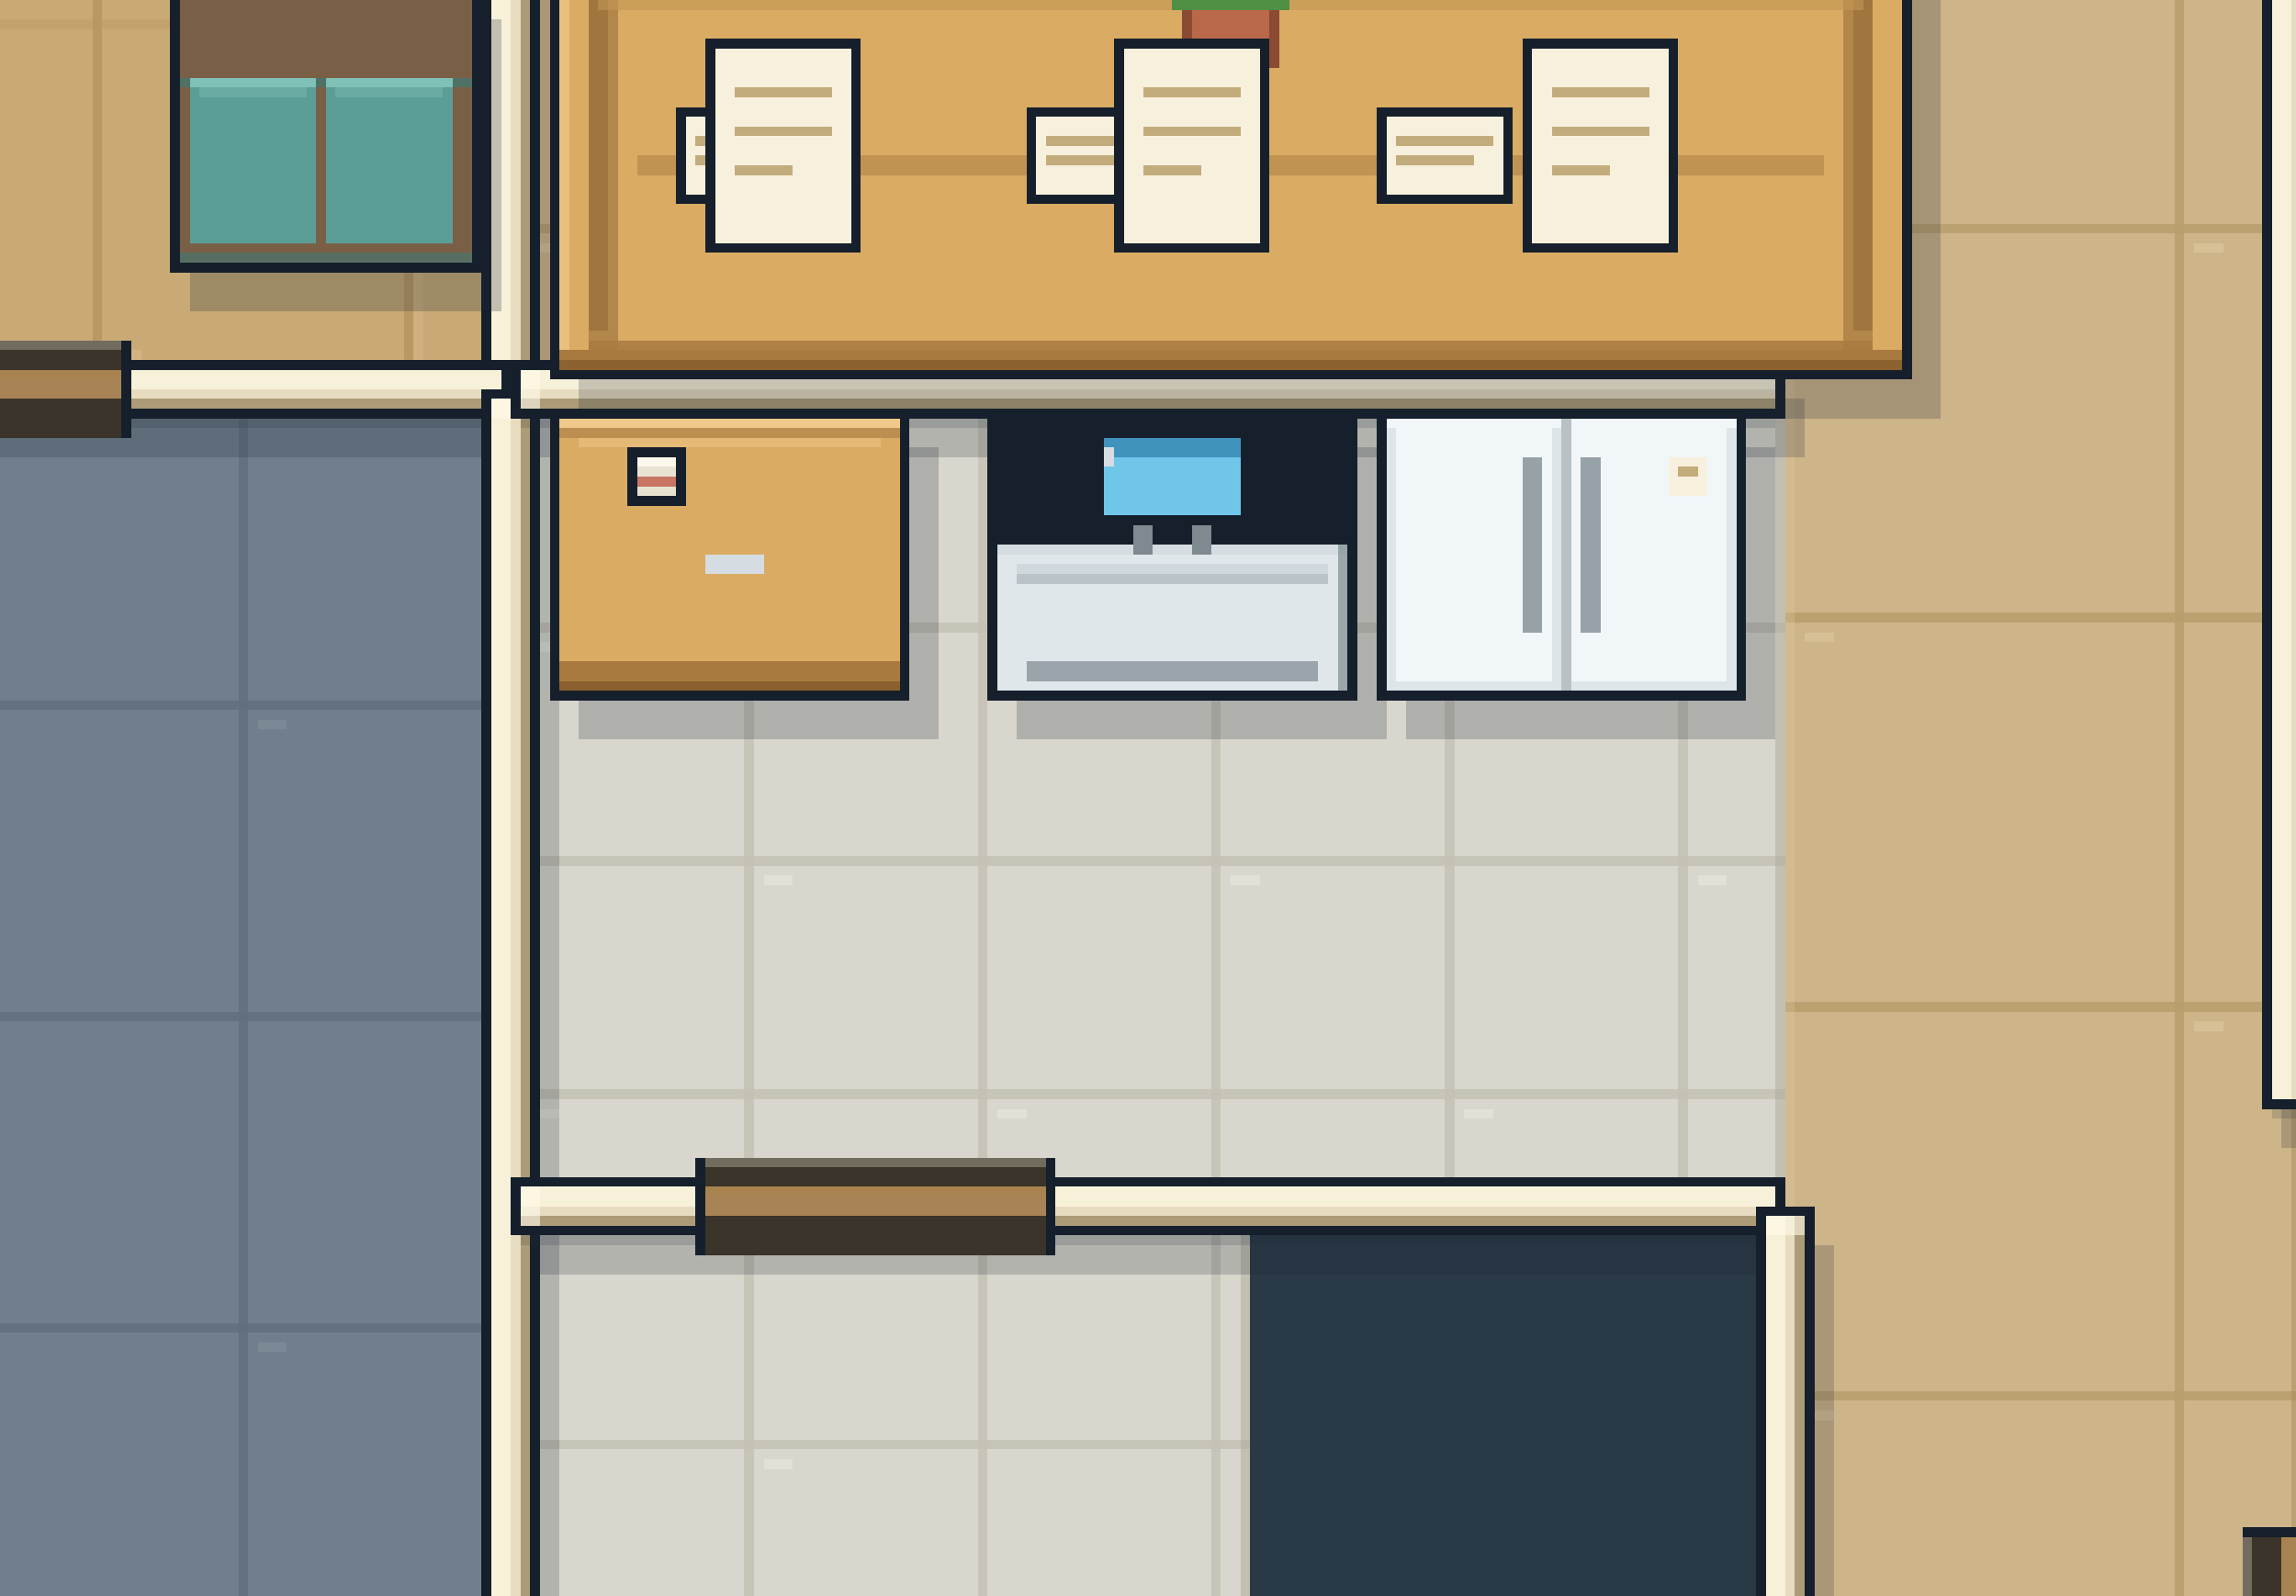
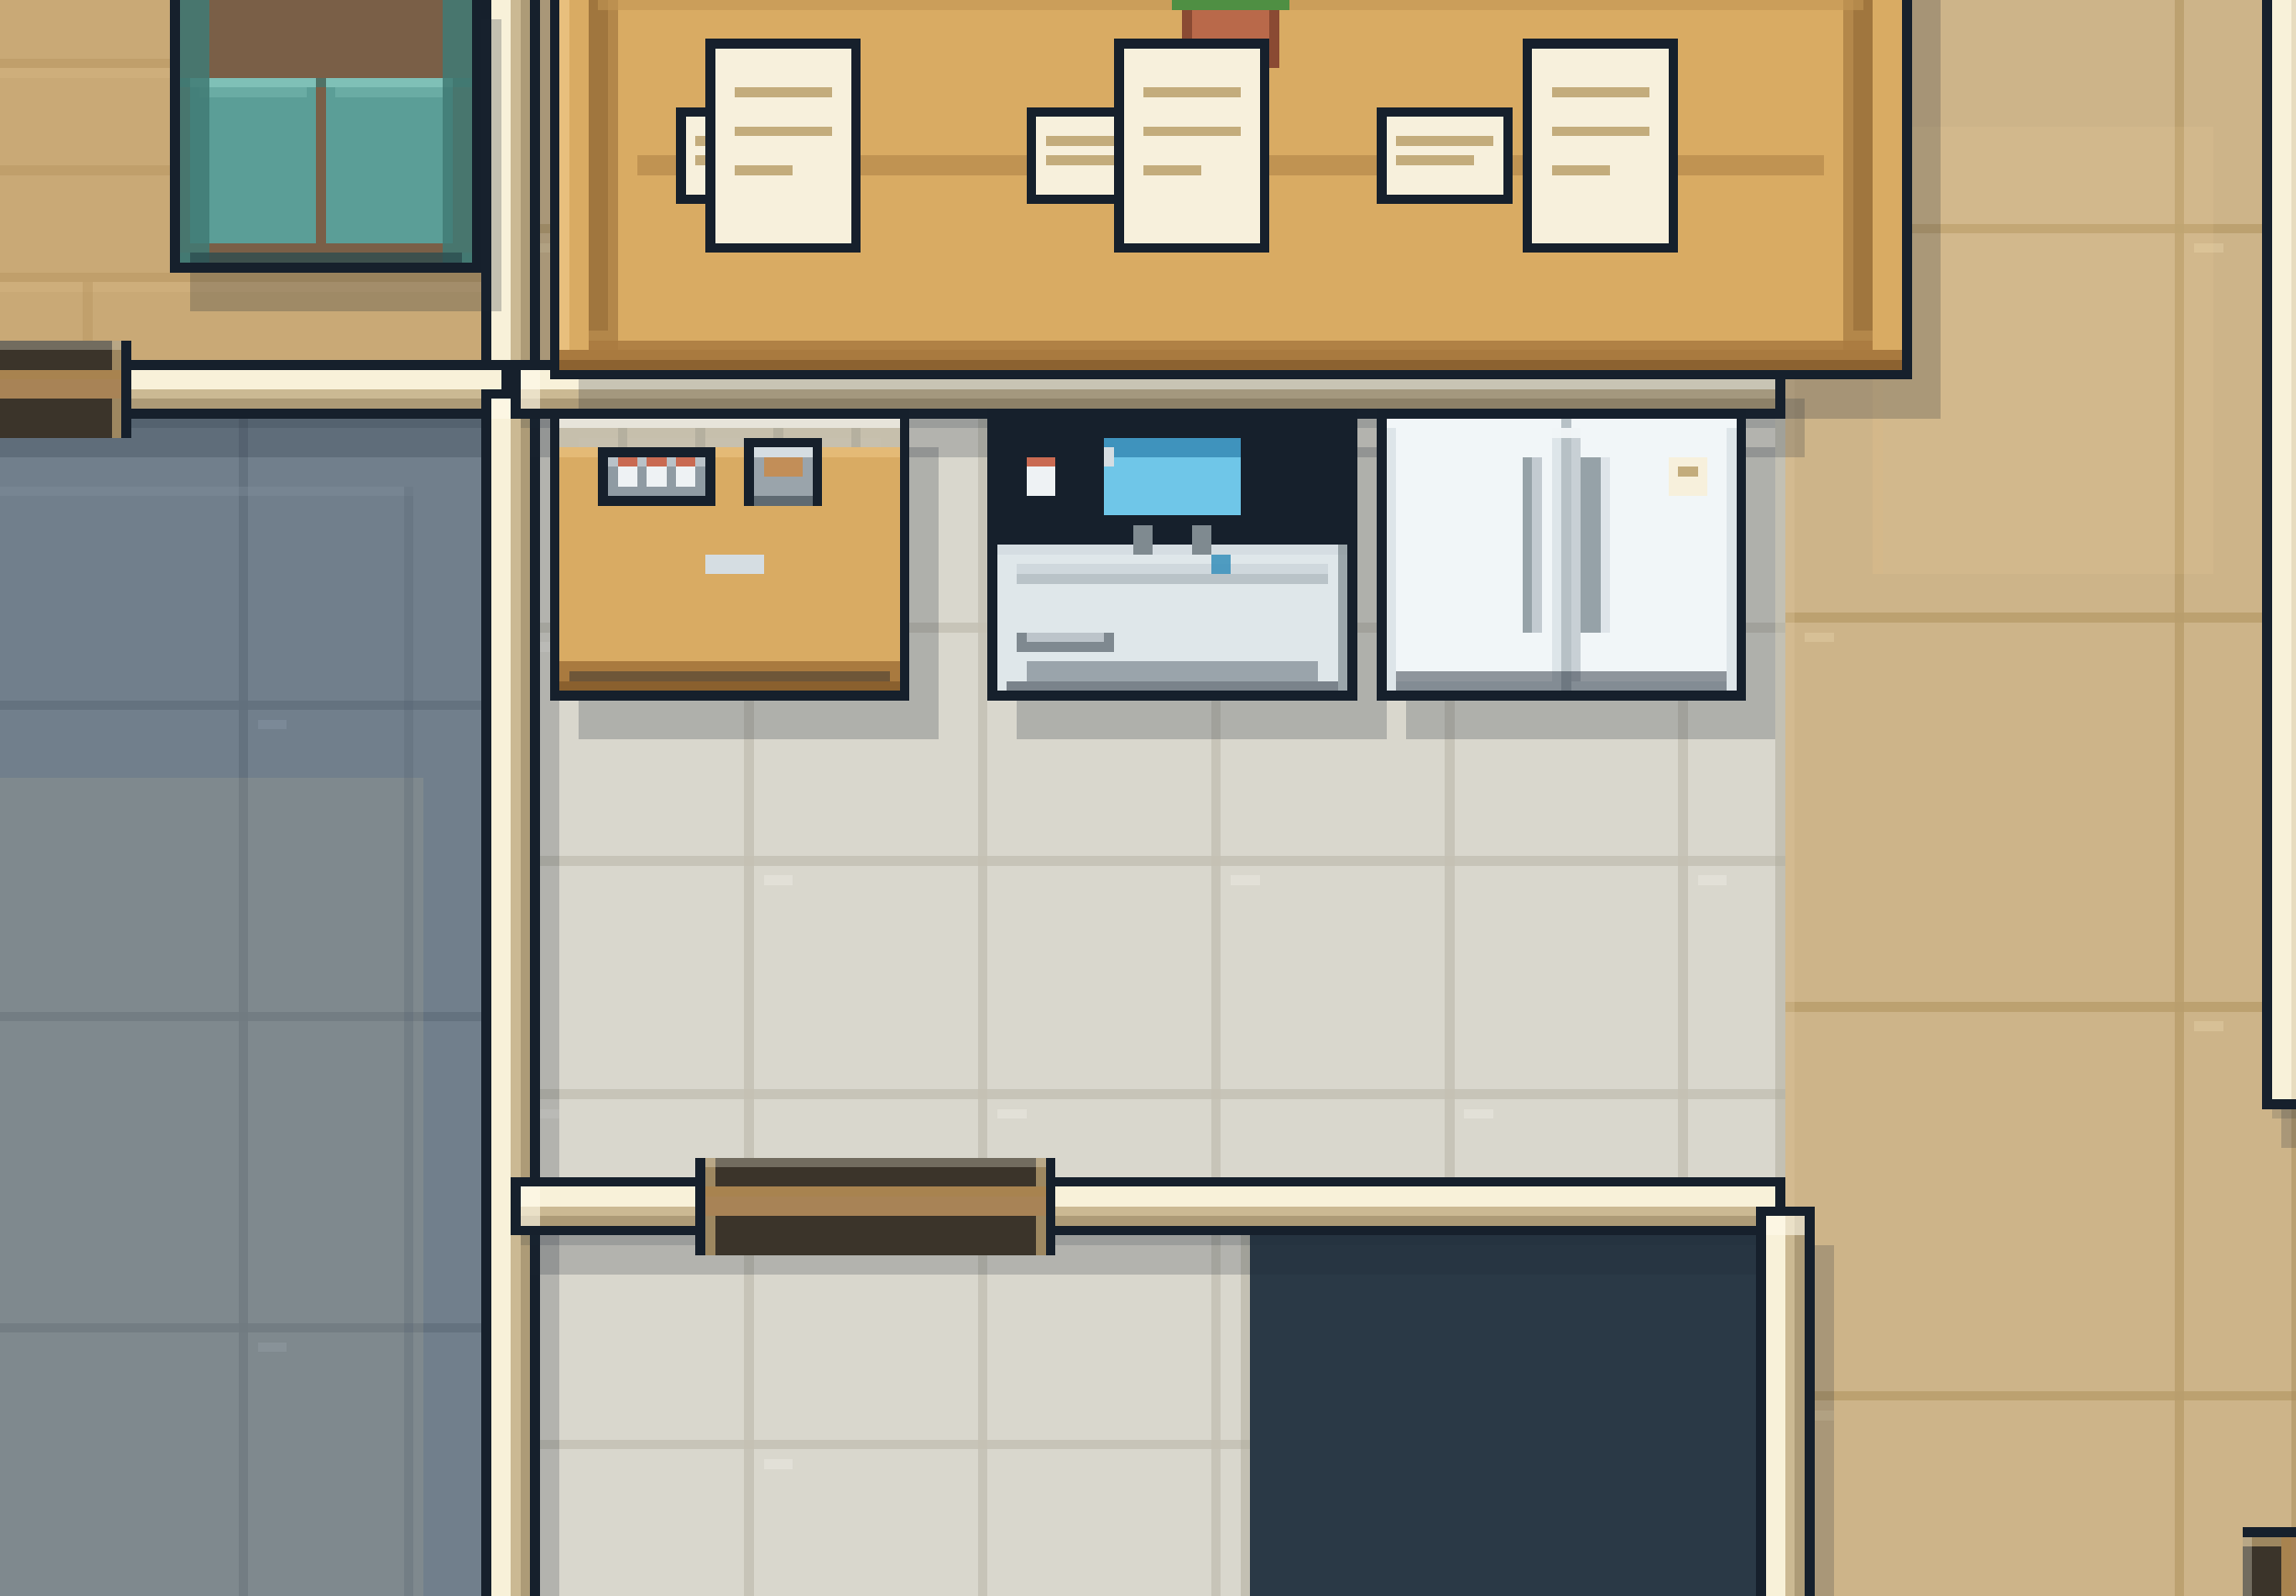
<svg xmlns="http://www.w3.org/2000/svg" width="472" height="328" viewBox="0 0 472 328" shape-rendering="crispEdges" font-family="ui-monospace, SFMono-Regular, Menlo, Consolas, monospace">
  <rect x="-923" y="-702" width="3840" height="1920" fill="#2a3946" />
  <rect x="-655" y="80" width="760" height="1098" fill="#717f8c" />
  <rect x="49" y="80" width="2" height="1098" fill="#61707c" opacity="0.85" />
  <rect x="-655" y="144" width="760" height="2" fill="#61707c" opacity="0.85" />
  <rect x="-655" y="208" width="760" height="2" fill="#61707c" opacity="0.85" />
  <rect x="-655" y="272" width="760" height="2" fill="#61707c" opacity="0.85" />
  <rect x="53" y="148" width="6" height="2" fill="#8694a1" opacity="0.5" />
  <rect x="53" y="276" width="6" height="2" fill="#8694a1" opacity="0.5" />
  <rect x="-655" y="80" width="760" height="2" fill="#8694a1" opacity="0.4" />
  <rect x="103" y="80" width="2" height="1098" fill="#54626e" opacity="0.5" />
+   <rect x="-637" y="160" width="724" height="176" fill="#ffdca0" opacity="0.1" />
+   <rect x="-635" y="100" width="720" height="2" fill="#8694a1" opacity="0.3" />
+   <rect x="83" y="100" width="2" height="1058" fill="#54626e" opacity="0.28" />
  <rect x="-237" y="-252" width="342" height="332" fill="#c9a976" />
-   <rect x="19" y="-252" width="2" height="332" fill="#b7955f" opacity="0.85" />
-   <rect x="83" y="-252" width="2" height="332" fill="#b7955f" opacity="0.85" />
-   <rect x="85" y="-252" width="2" height="332" fill="#dcbe8b" opacity="0.35" />
-   <rect x="-237" y="4" width="342" height="2" fill="#b7955f" opacity="0.35" />
-   <rect x="23" y="72" width="6" height="2" fill="#dcbe8b" opacity="0.5" />
-   <rect x="87" y="8" width="6" height="2" fill="#dcbe8b" opacity="0.5" />
+   <rect x="-237" y="12" width="342" height="2" fill="#b7955f" opacity="0.5" />
+   <rect x="-237" y="14" width="342" height="2" fill="#dcbe8b" opacity="0.26" />
+   <rect x="55" y="14" width="2" height="20" fill="#b7955f" opacity="0.45" />
+   <rect x="-237" y="34" width="342" height="2" fill="#b7955f" opacity="0.5" />
+   <rect x="-237" y="56" width="342" height="2" fill="#b7955f" opacity="0.5" />
+   <rect x="-237" y="58" width="342" height="2" fill="#dcbe8b" opacity="0.26" />
+   <rect x="17" y="58" width="2" height="20" fill="#b7955f" opacity="0.45" />
+   <rect x="41" y="74" width="12" height="2" fill="#a8864f" opacity="0.34" />
  <rect x="-237" y="78" width="342" height="2" fill="#a8864f" opacity="0.5" />
  <rect x="103" y="-252" width="2" height="332" fill="#a8864f" opacity="0.5" />
  <rect x="367" y="-114" width="106" height="580" fill="#cdb489" />
  <rect x="447" y="-114" width="2" height="580" fill="#b99e6c" opacity="0.85" />
  <rect x="367" y="46" width="106" height="2" fill="#b99e6c" opacity="0.85" />
  <rect x="367" y="126" width="106" height="2" fill="#b99e6c" opacity="0.85" />
  <rect x="367" y="206" width="106" height="2" fill="#b99e6c" opacity="0.85" />
  <rect x="367" y="286" width="106" height="2" fill="#b99e6c" opacity="0.85" />
  <rect x="371" y="130" width="6" height="2" fill="#e2cba3" opacity="0.5" />
  <rect x="371" y="290" width="6" height="2" fill="#e2cba3" opacity="0.5" />
  <rect x="451" y="50" width="6" height="2" fill="#e2cba3" opacity="0.5" />
  <rect x="451" y="210" width="6" height="2" fill="#e2cba3" opacity="0.5" />
  <rect x="367" y="-114" width="2" height="580" fill="#e2cba3" opacity="0.25" />
  <rect x="471" y="-114" width="2" height="580" fill="#a88c5b" opacity="0.5" />
+   <rect x="385" y="26" width="70" height="92" fill="#ffdca0" opacity="0.1" />
+   <rect x="385" y="26" width="2" height="92" fill="#e6b877" opacity="0.12" />
  <rect x="105" y="-114" width="262" height="194" fill="#cdb489" />
  <rect x="185" y="-114" width="2" height="194" fill="#b99e6c" opacity="0.85" />
  <rect x="265" y="-114" width="2" height="194" fill="#b99e6c" opacity="0.85" />
  <rect x="345" y="-114" width="2" height="194" fill="#b99e6c" opacity="0.85" />
  <rect x="105" y="46" width="262" height="2" fill="#b99e6c" opacity="0.85" />
  <rect x="109" y="50" width="6" height="2" fill="#e2cba3" opacity="0.5" />
  <rect x="269" y="50" width="6" height="2" fill="#e2cba3" opacity="0.5" />
  <rect x="105" y="-114" width="2" height="194" fill="#e2cba3" opacity="0.25" />
  <rect x="105" y="78" width="262" height="2" fill="#a88c5b" opacity="0.5" />
  <rect x="365" y="-114" width="2" height="194" fill="#a88c5b" opacity="0.5" />
+   <rect x="185" y="-96" width="72" height="158" fill="#ffdca0" opacity="0.1" />
  <rect x="105" y="80" width="262" height="168" fill="#d9d7cd" />
  <rect x="153" y="80" width="2" height="168" fill="#c4c1b4" opacity="0.85" />
  <rect x="201" y="80" width="2" height="168" fill="#c4c1b4" opacity="0.85" />
  <rect x="249" y="80" width="2" height="168" fill="#c4c1b4" opacity="0.85" />
  <rect x="297" y="80" width="2" height="168" fill="#c4c1b4" opacity="0.85" />
  <rect x="345" y="80" width="2" height="168" fill="#c4c1b4" opacity="0.85" />
  <rect x="105" y="128" width="262" height="2" fill="#c4c1b4" opacity="0.85" />
  <rect x="105" y="176" width="262" height="2" fill="#c4c1b4" opacity="0.85" />
  <rect x="105" y="224" width="262" height="2" fill="#c4c1b4" opacity="0.85" />
  <rect x="109" y="132" width="6" height="2" fill="#eceae2" opacity="0.5" />
  <rect x="109" y="228" width="6" height="2" fill="#eceae2" opacity="0.5" />
  <rect x="157" y="84" width="6" height="2" fill="#eceae2" opacity="0.5" />
  <rect x="157" y="180" width="6" height="2" fill="#eceae2" opacity="0.5" />
  <rect x="205" y="132" width="6" height="2" fill="#eceae2" opacity="0.5" />
  <rect x="205" y="228" width="6" height="2" fill="#eceae2" opacity="0.5" />
  <rect x="253" y="84" width="6" height="2" fill="#eceae2" opacity="0.5" />
  <rect x="253" y="180" width="6" height="2" fill="#eceae2" opacity="0.5" />
  <rect x="301" y="132" width="6" height="2" fill="#eceae2" opacity="0.5" />
  <rect x="301" y="228" width="6" height="2" fill="#eceae2" opacity="0.5" />
  <rect x="349" y="84" width="6" height="2" fill="#eceae2" opacity="0.5" />
  <rect x="349" y="180" width="6" height="2" fill="#eceae2" opacity="0.5" />
  <rect x="105" y="80" width="262" height="2" fill="#eceae2" opacity="0.4" />
  <rect x="105" y="80" width="2" height="168" fill="#eceae2" opacity="0.25" />
  <rect x="105" y="246" width="262" height="2" fill="#aeaa9a" opacity="0.5" />
  <rect x="365" y="80" width="2" height="168" fill="#aeaa9a" opacity="0.5" />
  <rect x="105" y="248" width="152" height="280" fill="#d9d7cd" />
  <rect x="153" y="248" width="2" height="280" fill="#c4c1b4" opacity="0.85" />
  <rect x="201" y="248" width="2" height="280" fill="#c4c1b4" opacity="0.85" />
  <rect x="249" y="248" width="2" height="280" fill="#c4c1b4" opacity="0.85" />
  <rect x="105" y="296" width="152" height="2" fill="#c4c1b4" opacity="0.85" />
  <rect x="109" y="252" width="6" height="2" fill="#eceae2" opacity="0.5" />
  <rect x="157" y="300" width="6" height="2" fill="#eceae2" opacity="0.5" />
  <rect x="205" y="252" width="6" height="2" fill="#eceae2" opacity="0.5" />
  <rect x="105" y="248" width="152" height="2" fill="#eceae2" opacity="0.4" />
  <rect x="105" y="248" width="2" height="280" fill="#eceae2" opacity="0.25" />
  <rect x="255" y="248" width="2" height="280" fill="#aeaa9a" opacity="0.5" />
  <rect x="103" y="-244" width="12" height="332" fill="#1b2531" opacity="0.2" />
  <rect x="99" y="-252" width="12" height="332" fill="#16202c" />
  <rect x="101" y="-250" width="8" height="328" fill="#e7dcc0" />
  <rect x="101" y="-250" width="4" height="328" fill="#f8f1d9" />
  <rect x="107" y="-250" width="2" height="328" fill="#a38f6a" opacity="0.85" />
+   <rect x="105" y="-250" width="2" height="328" fill="#b59c6e" opacity="0.55" />
  <rect x="101" y="80" width="8" height="2" fill="#1b2531" opacity="0.16" />
  <rect x="-233" y="82" width="342" height="12" fill="#1b2531" opacity="0.2" />
  <rect x="-237" y="74" width="342" height="12" fill="#16202c" />
  <rect x="-235" y="76" width="338" height="8" fill="#e7dcc0" />
  <rect x="-235" y="76" width="338" height="4" fill="#f8f1d9" />
  <rect x="-235" y="82" width="338" height="2" fill="#a38f6a" opacity="0.85" />
+   <rect x="-235" y="80" width="338" height="2" fill="#b59c6e" opacity="0.55" />
  <rect x="-235" y="86" width="338" height="2" fill="#1b2531" opacity="0.16" />
  <rect x="103" y="88" width="12" height="1098" fill="#1b2531" opacity="0.2" />
  <rect x="99" y="80" width="12" height="1098" fill="#16202c" />
  <rect x="101" y="82" width="8" height="1094" fill="#e7dcc0" />
  <rect x="101" y="82" width="4" height="1094" fill="#f8f1d9" />
  <rect x="107" y="82" width="2" height="1094" fill="#a38f6a" opacity="0.85" />
+   <rect x="105" y="82" width="2" height="1094" fill="#b59c6e" opacity="0.55" />
  <rect x="101" y="82" width="8" height="4" fill="#fffaea" opacity="0.6" />
  <rect x="109" y="82" width="262" height="12" fill="#1b2531" opacity="0.2" />
  <rect x="105" y="74" width="262" height="12" fill="#16202c" />
  <rect x="107" y="76" width="258" height="8" fill="#e7dcc0" />
  <rect x="107" y="76" width="258" height="4" fill="#f8f1d9" />
  <rect x="107" y="82" width="258" height="2" fill="#a38f6a" opacity="0.85" />
+   <rect x="107" y="80" width="258" height="2" fill="#b59c6e" opacity="0.55" />
  <rect x="107" y="76" width="4" height="8" fill="#fffaea" opacity="0.6" />
  <rect x="107" y="86" width="258" height="2" fill="#1b2531" opacity="0.16" />
  <rect x="109" y="250" width="262" height="12" fill="#1b2531" opacity="0.2" />
  <rect x="105" y="242" width="262" height="12" fill="#16202c" />
  <rect x="107" y="244" width="258" height="8" fill="#e7dcc0" />
  <rect x="107" y="244" width="258" height="4" fill="#f8f1d9" />
  <rect x="107" y="250" width="258" height="2" fill="#a38f6a" opacity="0.85" />
+   <rect x="107" y="248" width="258" height="2" fill="#b59c6e" opacity="0.55" />
  <rect x="107" y="244" width="4" height="8" fill="#fffaea" opacity="0.6" />
  <rect x="107" y="254" width="258" height="2" fill="#1b2531" opacity="0.16" />
  <rect x="365" y="256" width="12" height="280" fill="#1b2531" opacity="0.2" />
  <rect x="361" y="248" width="12" height="280" fill="#16202c" />
  <rect x="363" y="250" width="8" height="276" fill="#e7dcc0" />
  <rect x="363" y="250" width="4" height="276" fill="#f8f1d9" />
  <rect x="369" y="250" width="2" height="276" fill="#a38f6a" opacity="0.85" />
+   <rect x="367" y="250" width="2" height="276" fill="#b59c6e" opacity="0.55" />
  <rect x="363" y="250" width="8" height="4" fill="#fffaea" opacity="0.6" />
  <rect x="469" y="322" width="14" height="214" fill="#1b2531" opacity="0.2" />
  <rect x="465" y="314" width="14" height="214" fill="#16202c" />
  <rect x="467" y="316" width="10" height="210" fill="#e7dcc0" />
  <rect x="467" y="316" width="4" height="210" fill="#f8f1d9" />
  <rect x="467" y="316" width="10" height="4" fill="#fffaea" opacity="0.6" />
  <rect x="469" y="-108" width="14" height="344" fill="#1b2531" opacity="0.2" />
  <rect x="465" y="-116" width="14" height="344" fill="#16202c" />
  <rect x="467" y="-114" width="10" height="340" fill="#e7dcc0" />
  <rect x="467" y="-114" width="4" height="340" fill="#f8f1d9" />
  <rect x="467" y="228" width="10" height="2" fill="#1b2531" opacity="0.16" />
  <rect x="-163" y="70" width="190" height="20" fill="#3b342a" />
  <rect x="25" y="70" width="2" height="20" fill="#16202c" />
+   <rect x="23" y="70" width="2" height="20" fill="#b59c6e" opacity="0.8" />
  <rect x="-161" y="76" width="186" height="6" fill="#a88356" />
  <rect x="-161" y="76" width="186" height="2" fill="#a8834f" opacity="0.9" />
  <rect x="-161" y="70" width="186" height="2" fill="#fffaea" opacity="0.28" />
  <rect x="143" y="238" width="74" height="20" fill="#3b342a" />
  <rect x="143" y="238" width="2" height="20" fill="#16202c" />
  <rect x="215" y="238" width="2" height="20" fill="#16202c" />
+   <rect x="145" y="238" width="2" height="20" fill="#b59c6e" opacity="0.8" />
+   <rect x="213" y="238" width="2" height="20" fill="#b59c6e" opacity="0.8" />
  <rect x="145" y="244" width="70" height="6" fill="#a88356" />
  <rect x="145" y="244" width="70" height="2" fill="#a8834f" opacity="0.9" />
  <rect x="145" y="238" width="70" height="2" fill="#fffaea" opacity="0.28" />
  <rect x="461" y="314" width="22" height="92" fill="#3b342a" />
  <rect x="461" y="314" width="22" height="2" fill="#16202c" />
+   <rect x="461" y="316" width="22" height="2" fill="#b59c6e" opacity="0.8" />
  <rect x="469" y="316" width="6" height="88" fill="#a88356" />
  <rect x="469" y="316" width="2" height="88" fill="#a8834f" opacity="0.9" />
  <rect x="461" y="316" width="2" height="88" fill="#fffaea" opacity="0.28" />
  <rect x="39" y="4" width="64" height="60" fill="#1b2531" opacity="0.24" />
  <rect x="35" y="-4" width="64" height="60" fill="#16202c" />
  <rect x="37" y="-2" width="60" height="56" fill="#7a5f47" />
  <rect x="37" y="-2" width="60" height="18" fill="#7a5f47" />
  <rect x="37" y="16" width="60" height="2" fill="#3f7a74" opacity="0.7" />
  <rect x="39" y="16" width="26" height="34" fill="#5b9e97" />
  <rect x="39" y="16" width="26" height="2" fill="#7fc0b7" />
  <rect x="41" y="18" width="22" height="2" fill="#7fc0b7" opacity="0.4" />
  <rect x="67" y="16" width="26" height="34" fill="#5b9e97" />
  <rect x="67" y="16" width="26" height="2" fill="#7fc0b7" />
  <rect x="69" y="18" width="22" height="2" fill="#7fc0b7" opacity="0.4" />
  <rect x="37" y="52" width="60" height="2" fill="#3f7a74" opacity="0.6" />
+   <rect x="37" y="-2" width="6" height="56" fill="#3f7a74" opacity="0.85" />
+   <rect x="91" y="-2" width="6" height="56" fill="#3f7a74" opacity="0.85" />
+   <rect x="39" y="52" width="56" height="2" fill="#16202c" opacity="0.4" />
  <rect x="119" y="-2" width="280" height="88" fill="#1b2531" opacity="0.22" />
  <rect x="113" y="-10" width="280" height="88" fill="#16202c" />
  <rect x="115" y="-8" width="276" height="84" fill="#d9ab63" />
  <rect x="115" y="-8" width="2" height="84" fill="#f0c98a" opacity="0.65" />
  <rect x="115" y="72" width="276" height="4" fill="#a97a3f" />
  <rect x="115" y="74" width="276" height="2" fill="#855c2c" opacity="0.8" />
  <rect x="121" y="-4" width="6" height="76" fill="#855c2c" opacity="0.45" />
  <rect x="379" y="-4" width="6" height="76" fill="#855c2c" opacity="0.45" />
  <rect x="121" y="70" width="264" height="4" fill="#a97a3f" opacity="0.85" />
  <rect x="121" y="0" width="4" height="68" fill="#855c2c" opacity="0.4" />
  <rect x="381" y="0" width="4" height="68" fill="#855c2c" opacity="0.4" />
  <rect x="123" y="0" width="260" height="2" fill="#c19653" opacity="0.6" />
  <rect x="131" y="32" width="244" height="4" fill="#855c2c" opacity="0.3" />
  <rect x="139" y="22" width="28" height="20" fill="#16202c" />
  <rect x="141" y="24" width="24" height="16" fill="#f7f0dc" />
  <rect x="143" y="28" width="20" height="2" fill="#c3ac7c" />
  <rect x="143" y="32" width="16" height="2" fill="#c3ac7c" />
  <rect x="211" y="22" width="28" height="20" fill="#16202c" />
  <rect x="213" y="24" width="24" height="16" fill="#f7f0dc" />
  <rect x="215" y="28" width="20" height="2" fill="#c3ac7c" />
  <rect x="215" y="32" width="16" height="2" fill="#c3ac7c" />
  <rect x="283" y="22" width="28" height="20" fill="#16202c" />
  <rect x="285" y="24" width="24" height="16" fill="#f7f0dc" />
  <rect x="287" y="28" width="20" height="2" fill="#c3ac7c" />
  <rect x="287" y="32" width="16" height="2" fill="#c3ac7c" />
  <rect x="243" y="2" width="20" height="12" fill="#8a4a33" />
  <rect x="245" y="2" width="16" height="10" fill="#b9694a" />
  <rect x="241" y="-8" width="24" height="10" fill="#4f8f43" />
  <rect x="145" y="8" width="32" height="44" fill="#16202c" />
  <rect x="147" y="10" width="28" height="40" fill="#f7f0dc" />
  <rect x="151" y="18" width="20" height="2" fill="#c3ac7c" />
  <rect x="151" y="26" width="20" height="2" fill="#c3ac7c" />
  <rect x="151" y="34" width="12" height="2" fill="#c3ac7c" />
  <rect x="229" y="8" width="32" height="44" fill="#16202c" />
  <rect x="231" y="10" width="28" height="40" fill="#f7f0dc" />
  <rect x="235" y="18" width="20" height="2" fill="#c3ac7c" />
  <rect x="235" y="26" width="20" height="2" fill="#c3ac7c" />
  <rect x="235" y="34" width="12" height="2" fill="#c3ac7c" />
  <rect x="313" y="8" width="32" height="44" fill="#16202c" />
  <rect x="315" y="10" width="28" height="40" fill="#f7f0dc" />
  <rect x="319" y="18" width="20" height="2" fill="#c3ac7c" />
  <rect x="319" y="26" width="20" height="2" fill="#c3ac7c" />
  <rect x="319" y="34" width="12" height="2" fill="#c3ac7c" />
  <rect x="119" y="92" width="74" height="60" fill="#1b2531" opacity="0.22" />
  <rect x="113" y="84" width="74" height="60" fill="#16202c" />
  <rect x="115" y="86" width="70" height="56" fill="#d9ab63" />
  <rect x="115" y="86" width="70" height="2" fill="#f0c98a" />
-   <rect x="115" y="88" width="70" height="2" fill="#855c2c" opacity="0.35" />
  <rect x="119" y="90" width="62" height="2" fill="#f0c98a" opacity="0.5" />
  <rect x="117" y="138" width="66" height="2" fill="#c19653" opacity="0.7" />
  <rect x="145" y="114" width="12" height="4" fill="#d5dde2" />
+   <rect x="115" y="86" width="70" height="6" fill="#c4c1b4" opacity="0.9" />
+   <rect x="115" y="86" width="70" height="2" fill="#eceae2" opacity="0.85" />
+   <rect x="127" y="88" width="2" height="4" fill="#aeaa9a" opacity="0.7" />
+   <rect x="143" y="88" width="2" height="4" fill="#aeaa9a" opacity="0.7" />
+   <rect x="159" y="88" width="2" height="4" fill="#aeaa9a" opacity="0.7" />
+   <rect x="175" y="88" width="2" height="4" fill="#aeaa9a" opacity="0.7" />
+   <rect x="115" y="92" width="70" height="2" fill="#f0c98a" opacity="0.5" />
  <rect x="115" y="136" width="70" height="6" fill="#a97a3f" />
  <rect x="115" y="140" width="70" height="2" fill="#855c2c" opacity="0.85" />
-   <rect x="129" y="92" width="12" height="12" fill="#16202c" />
-   <rect x="131" y="94" width="8" height="8" fill="#e8e2d0" />
-   <rect x="131" y="94" width="8" height="2" fill="#fbf7ec" />
-   <rect x="131" y="98" width="8" height="2" fill="#c05a48" opacity="0.8" />
+   <rect x="117" y="138" width="66" height="2" fill="#16202c" opacity="0.4" />
+   <rect x="123" y="92" width="24" height="12" fill="#16202c" />
+   <rect x="125" y="94" width="20" height="8" fill="#8f9ba3" />
+   <rect x="125" y="94" width="20" height="2" fill="#c3ccd1" opacity="0.8" />
+   <rect x="127" y="94" width="4" height="6" fill="#eef2f4" />
+   <rect x="127" y="94" width="4" height="2" fill="#c96a52" />
+   <rect x="133" y="94" width="4" height="6" fill="#eef2f4" />
+   <rect x="133" y="94" width="4" height="2" fill="#c96a52" />
+   <rect x="139" y="94" width="4" height="6" fill="#eef2f4" />
+   <rect x="139" y="94" width="4" height="2" fill="#c96a52" />
+   <rect x="153" y="90" width="16" height="14" fill="#16202c" />
+   <rect x="155" y="92" width="12" height="10" fill="#9aa4ab" />
+   <rect x="155" y="92" width="12" height="2" fill="#d5dde2" />
+   <rect x="157" y="94" width="8" height="4" fill="#c98b4a" opacity="0.85" />
+   <rect x="155" y="102" width="12" height="2" fill="#5f6a72" />
  <rect x="209" y="92" width="76" height="60" fill="#1b2531" opacity="0.22" />
  <rect x="203" y="84" width="76" height="60" fill="#16202c" />
  <rect x="205" y="112" width="72" height="30" fill="#dfe7ea" />
  <rect x="205" y="112" width="72" height="2" fill="#d5dde2" />
  <rect x="275" y="112" width="2" height="30" fill="#7f8a90" opacity="0.7" />
  <rect x="225" y="88" width="32" height="20" fill="#16202c" />
  <rect x="227" y="90" width="28" height="16" fill="#6fc6e8" />
  <rect x="227" y="90" width="28" height="4" fill="#3f93bd" />
  <rect x="227" y="92" width="2" height="4" fill="#d5dde2" />
  <rect x="233" y="108" width="4" height="6" fill="#7f8a90" />
  <rect x="245" y="108" width="4" height="6" fill="#7f8a90" />
  <rect x="209" y="116" width="64" height="4" fill="#b9c3c8" />
  <rect x="209" y="116" width="64" height="2" fill="#d5dde2" opacity="0.8" />
  <rect x="211" y="136" width="60" height="4" fill="#9aa4ab" />
+   <rect x="209" y="130" width="20" height="4" fill="#5f6a72" opacity="0.75" />
+   <rect x="211" y="130" width="16" height="2" fill="#d5dde2" opacity="0.7" />
+   <rect x="249" y="114" width="4" height="4" fill="#3f93bd" opacity="0.9" />
+   <rect x="209" y="92" width="10" height="12" fill="#16202c" />
+   <rect x="211" y="94" width="6" height="8" fill="#eef2f4" />
+   <rect x="211" y="94" width="6" height="2" fill="#c96a52" />
+   <rect x="207" y="140" width="68" height="2" fill="#16202c" opacity="0.5" />
  <rect x="289" y="92" width="76" height="60" fill="#1b2531" opacity="0.22" />
  <rect x="283" y="84" width="76" height="60" fill="#16202c" />
  <rect x="285" y="86" width="72" height="56" fill="#dde5e9" />
  <rect x="285" y="86" width="72" height="2" fill="#f1f6f8" />
  <rect x="287" y="88" width="32" height="52" fill="#f1f6f8" />
  <rect x="323" y="88" width="32" height="52" fill="#f1f6f8" />
  <rect x="321" y="86" width="2" height="56" fill="#b7c1c6" />
  <rect x="313" y="94" width="4" height="36" fill="#96a2a8" />
  <rect x="325" y="94" width="4" height="36" fill="#96a2a8" />
+   <rect x="315" y="94" width="2" height="36" fill="#d5dde2" opacity="0.7" />
+   <rect x="329" y="94" width="2" height="36" fill="#d5dde2" opacity="0.7" />
+   <rect x="323" y="88" width="2" height="52" fill="#b7c1c6" opacity="0.7" />
  <rect x="289" y="90" width="26" height="2" fill="#f1f6f8" opacity="1" />
  <rect x="343" y="94" width="8" height="8" fill="#f7f0dc" />
  <rect x="345" y="96" width="4" height="2" fill="#c3ac7c" />
+   <rect x="287" y="88" width="68" height="2" fill="#f1f6f8" opacity="0.95" />
+   <rect x="287" y="138" width="68" height="4" fill="#16202c" opacity="0.45" />
</svg>
